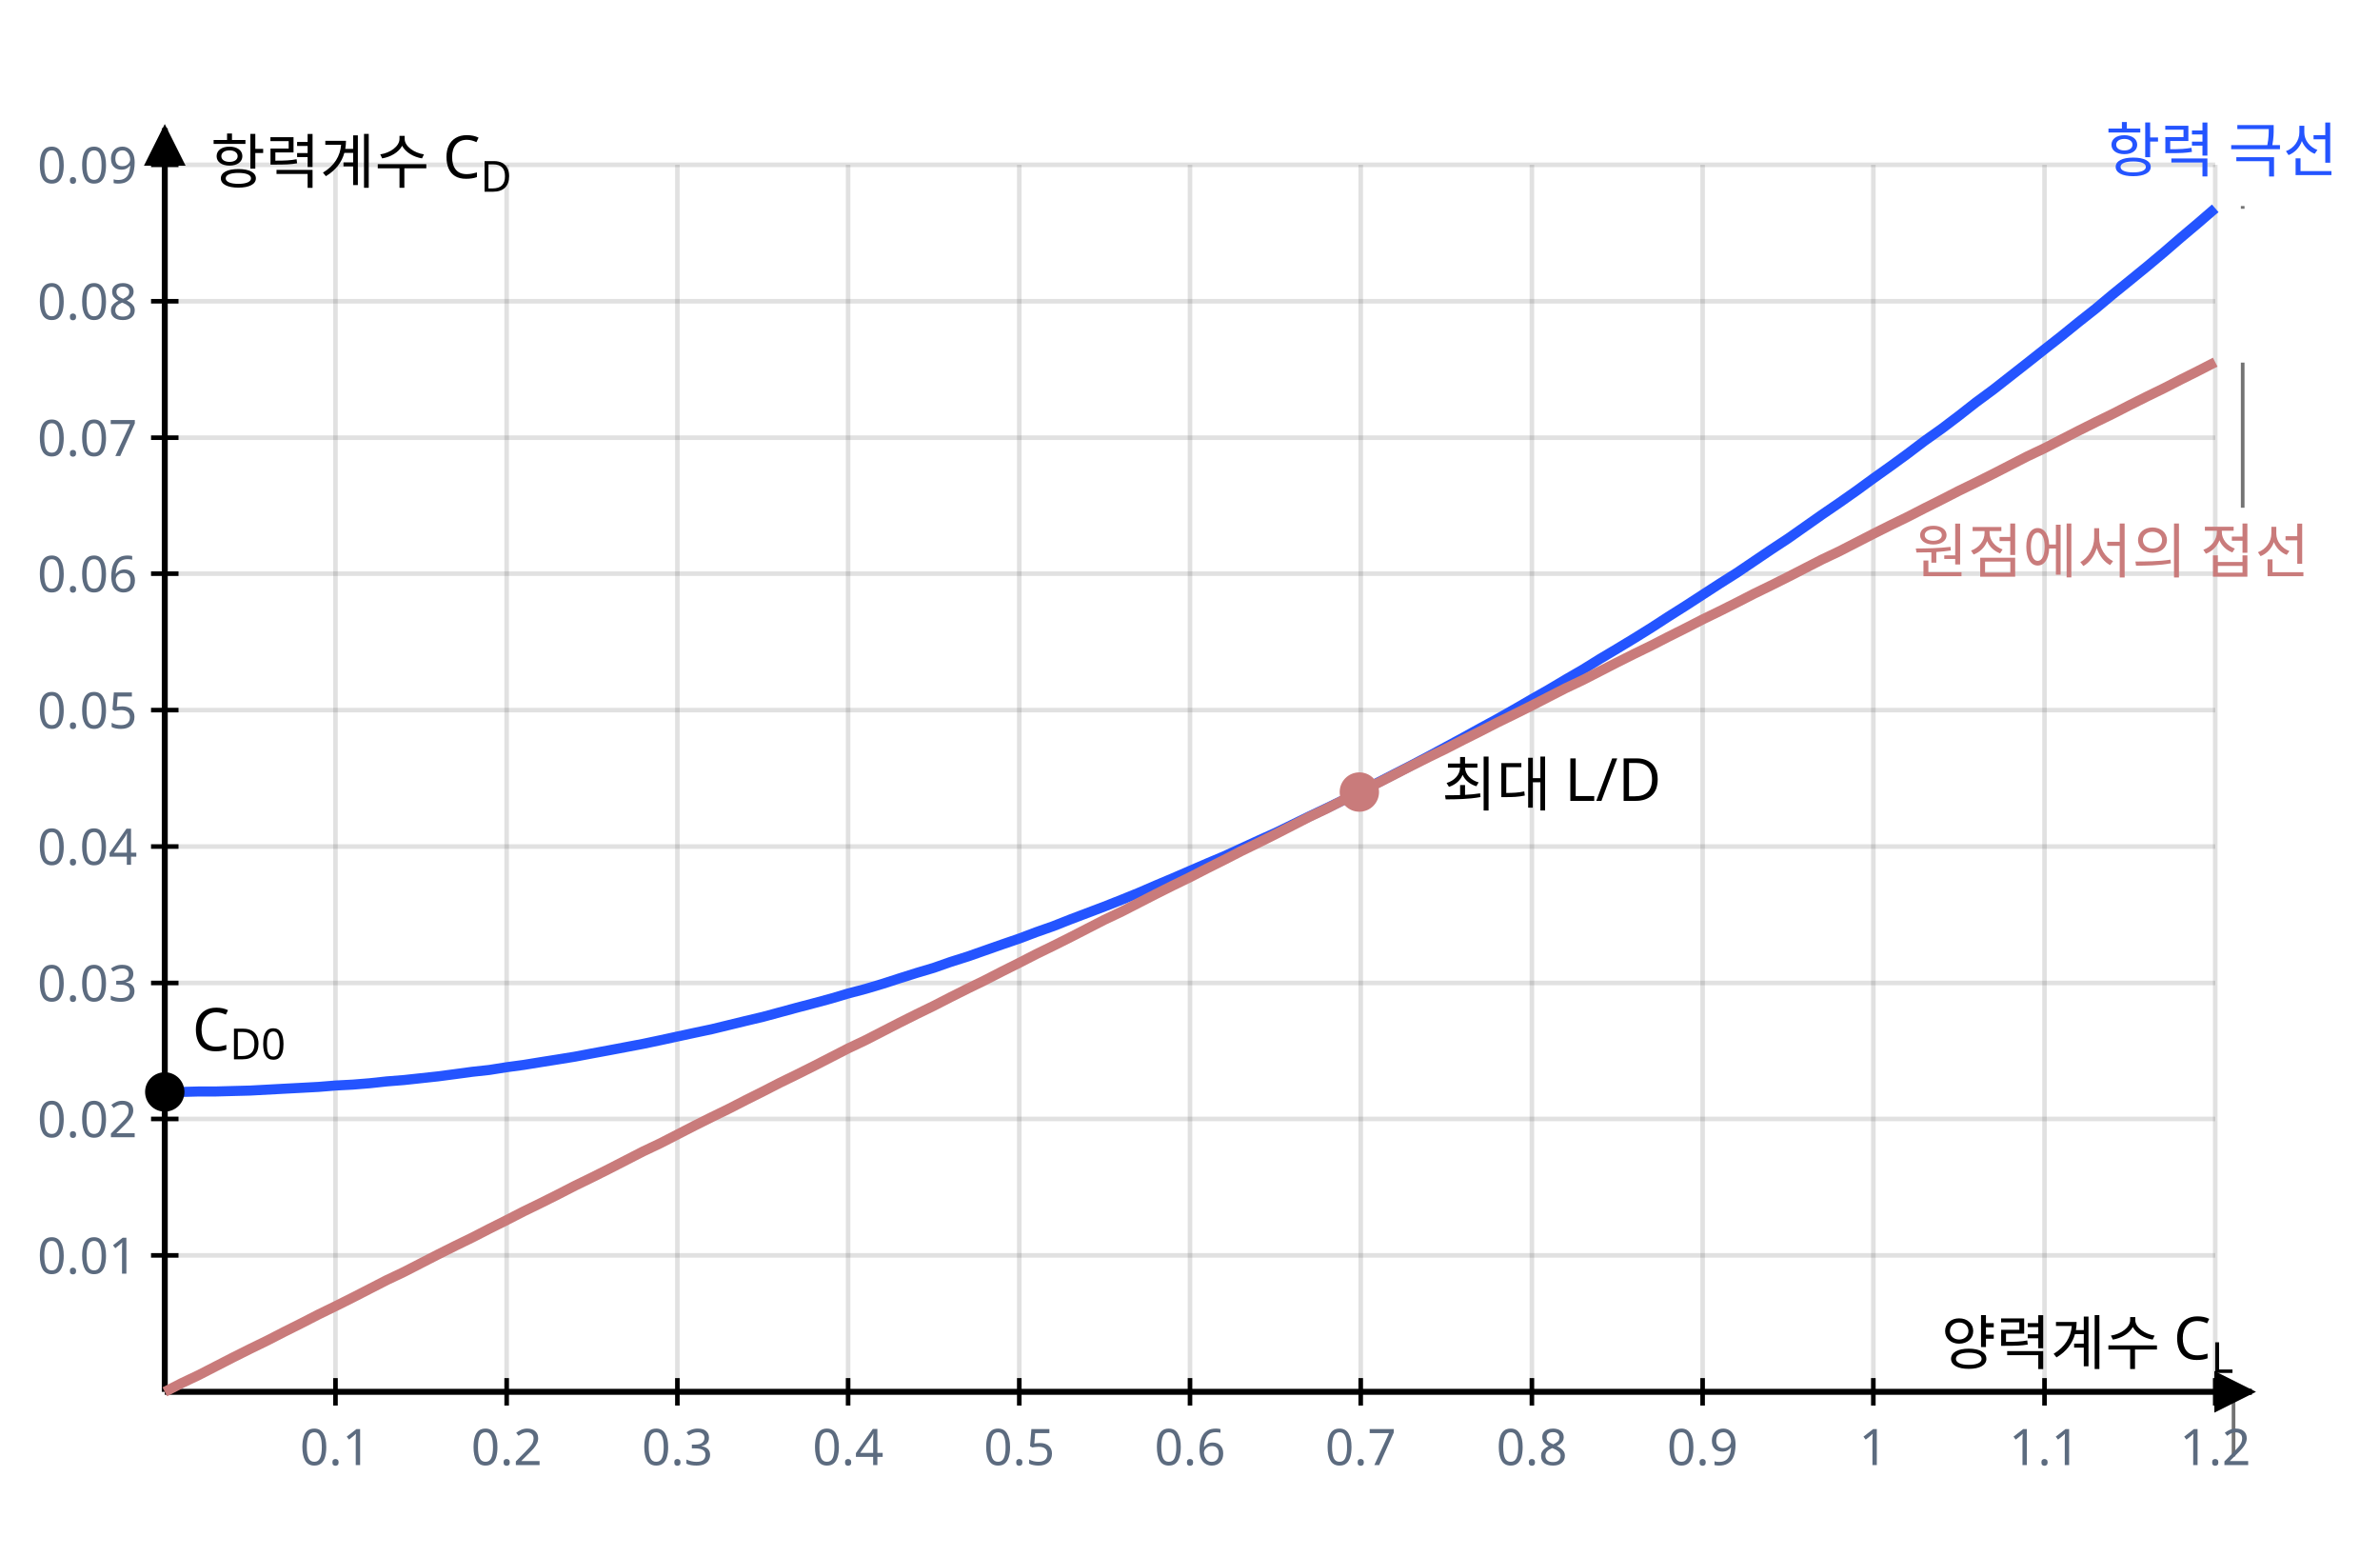
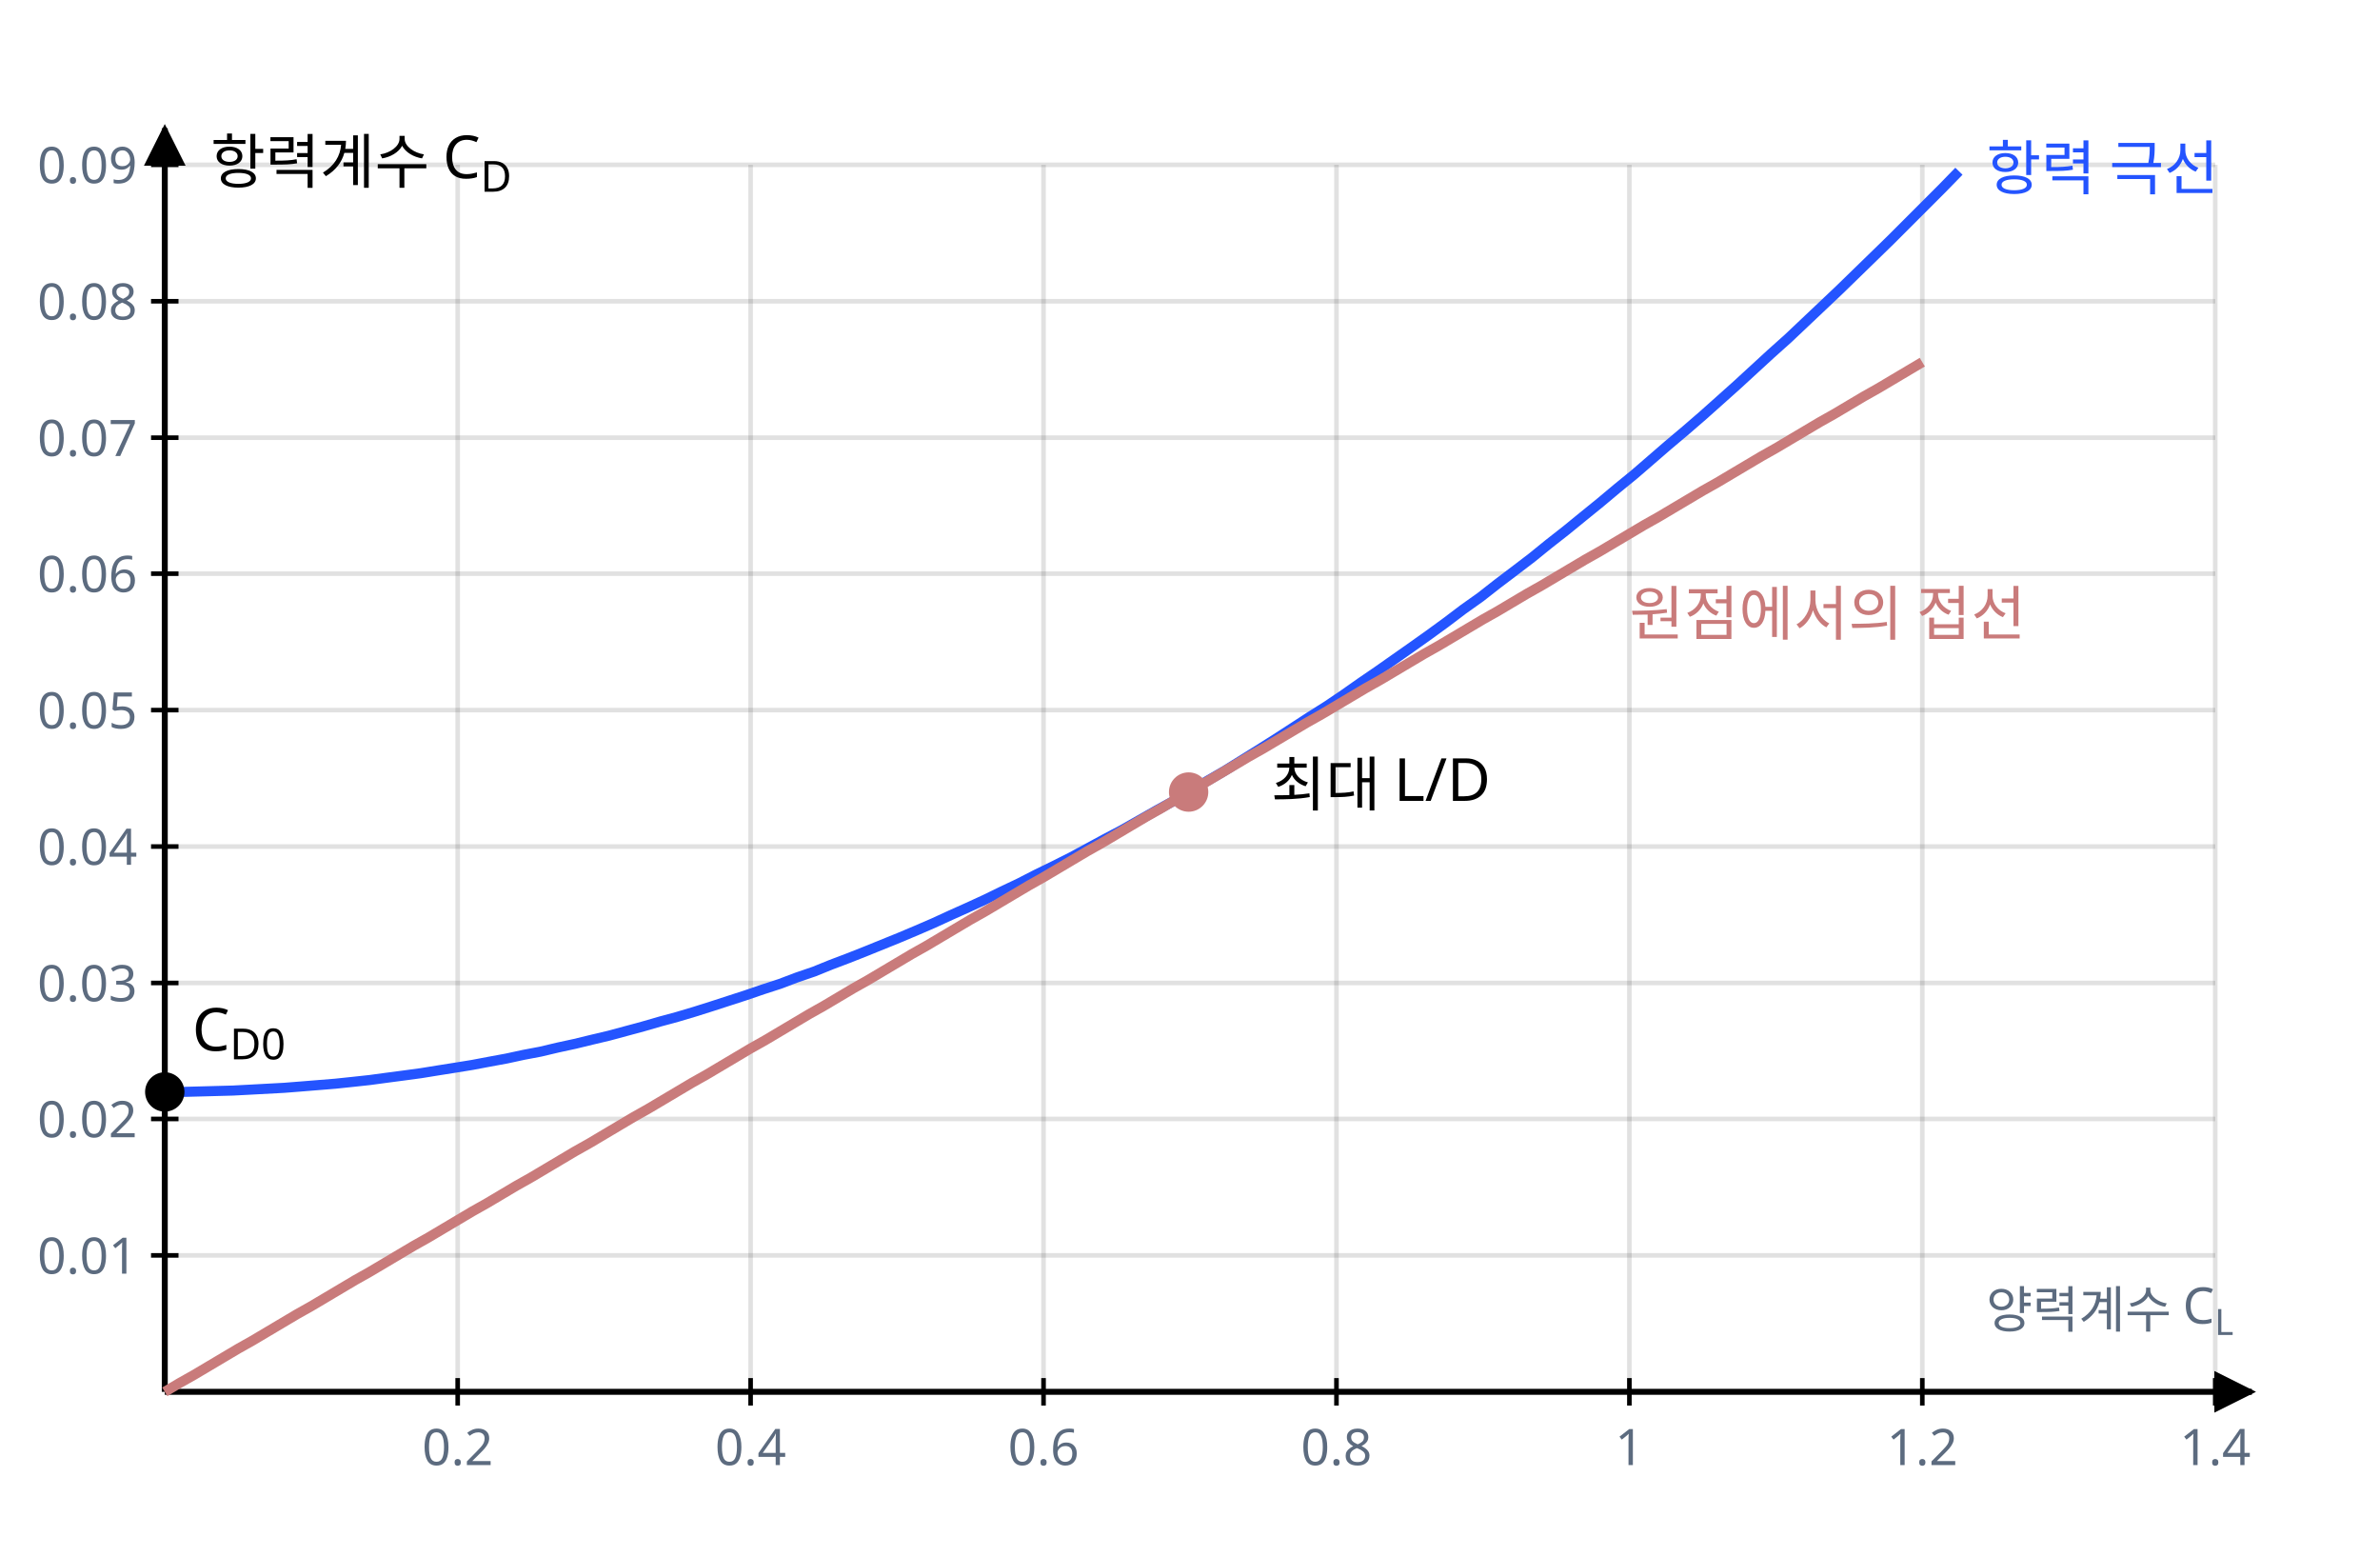
<svg xmlns="http://www.w3.org/2000/svg" class="si si-illus" viewBox="0 0 520 340" style="max-width:520px;color:var(--si-ink,var(--text,#1f2328))" role="img" aria-labelledby="drag-t" font-family="'Pretendard','Noto Sans KR','Apple SD Gothic Neo',sans-serif" font-size="13" fill="currentColor">
  <defs>
    <marker id="drag-ar" viewBox="0 0 10 10" refX="9" refY="5" markerWidth="7" markerHeight="7" orient="auto-start-reverse">
      <path d="M0,0L10,5L0,10z" style="fill:currentColor" />
    </marker>
  </defs>
-   <line x1="488" y1="318.1" x2="488" y2="305.5" class="si-leader" style="stroke:currentColor" stroke-opacity="0.55" stroke-width="0.8" />
-   <line x1="490" y1="45.6" x2="490" y2="45" class="si-leader" style="stroke:currentColor" stroke-opacity="0.55" stroke-width="0.8" />
-   <line x1="490" y1="79.2" x2="490" y2="110.9" class="si-leader" style="stroke:currentColor" stroke-opacity="0.55" stroke-width="0.8" />
  <g class="si-axes">
    <line x1="36" y1="304" x2="36" y2="36" style="stroke:currentColor" stroke-opacity="0.12" stroke-width="1" />
-     <line x1="73.3" y1="304" x2="73.3" y2="36" style="stroke:currentColor" stroke-opacity="0.12" stroke-width="1" />
-     <line x1="73.3" y1="301" x2="73.3" y2="307" style="stroke:currentColor" stroke-width="1" />
-     <text x="73.3" y="320" text-anchor="middle" font-size="11" style="fill:var(--si-general,#5c6b7f)">0.1</text>
-     <line x1="110.7" y1="304" x2="110.7" y2="36" style="stroke:currentColor" stroke-opacity="0.12" stroke-width="1" />
-     <line x1="110.7" y1="301" x2="110.7" y2="307" style="stroke:currentColor" stroke-width="1" />
-     <text x="110.7" y="320" text-anchor="middle" font-size="11" style="fill:var(--si-general,#5c6b7f)">0.2</text>
-     <line x1="148" y1="304" x2="148" y2="36" style="stroke:currentColor" stroke-opacity="0.12" stroke-width="1" />
-     <line x1="148" y1="301" x2="148" y2="307" style="stroke:currentColor" stroke-width="1" />
-     <text x="148" y="320" text-anchor="middle" font-size="11" style="fill:var(--si-general,#5c6b7f)">0.3</text>
-     <line x1="185.3" y1="304" x2="185.3" y2="36" style="stroke:currentColor" stroke-opacity="0.12" stroke-width="1" />
-     <line x1="185.3" y1="301" x2="185.3" y2="307" style="stroke:currentColor" stroke-width="1" />
-     <text x="185.3" y="320" text-anchor="middle" font-size="11" style="fill:var(--si-general,#5c6b7f)">0.4</text>
-     <line x1="222.7" y1="304" x2="222.7" y2="36" style="stroke:currentColor" stroke-opacity="0.12" stroke-width="1" />
-     <line x1="222.7" y1="301" x2="222.7" y2="307" style="stroke:currentColor" stroke-width="1" />
-     <text x="222.7" y="320" text-anchor="middle" font-size="11" style="fill:var(--si-general,#5c6b7f)">0.5</text>
-     <line x1="260" y1="304" x2="260" y2="36" style="stroke:currentColor" stroke-opacity="0.12" stroke-width="1" />
-     <line x1="260" y1="301" x2="260" y2="307" style="stroke:currentColor" stroke-width="1" />
-     <text x="260" y="320" text-anchor="middle" font-size="11" style="fill:var(--si-general,#5c6b7f)">0.6</text>
-     <line x1="297.3" y1="304" x2="297.3" y2="36" style="stroke:currentColor" stroke-opacity="0.12" stroke-width="1" />
-     <line x1="297.3" y1="301" x2="297.3" y2="307" style="stroke:currentColor" stroke-width="1" />
-     <text x="297.3" y="320" text-anchor="middle" font-size="11" style="fill:var(--si-general,#5c6b7f)">0.7</text>
-     <line x1="334.7" y1="304" x2="334.7" y2="36" style="stroke:currentColor" stroke-opacity="0.12" stroke-width="1" />
-     <line x1="334.7" y1="301" x2="334.7" y2="307" style="stroke:currentColor" stroke-width="1" />
-     <text x="334.7" y="320" text-anchor="middle" font-size="11" style="fill:var(--si-general,#5c6b7f)">0.8</text>
-     <line x1="372" y1="304" x2="372" y2="36" style="stroke:currentColor" stroke-opacity="0.12" stroke-width="1" />
-     <line x1="372" y1="301" x2="372" y2="307" style="stroke:currentColor" stroke-width="1" />
-     <text x="372" y="320" text-anchor="middle" font-size="11" style="fill:var(--si-general,#5c6b7f)">0.9</text>
-     <line x1="409.3" y1="304" x2="409.3" y2="36" style="stroke:currentColor" stroke-opacity="0.12" stroke-width="1" />
-     <line x1="409.3" y1="301" x2="409.3" y2="307" style="stroke:currentColor" stroke-width="1" />
-     <text x="409.3" y="320" text-anchor="middle" font-size="11" style="fill:var(--si-general,#5c6b7f)">1</text>
-     <line x1="446.7" y1="304" x2="446.7" y2="36" style="stroke:currentColor" stroke-opacity="0.12" stroke-width="1" />
-     <line x1="446.7" y1="301" x2="446.7" y2="307" style="stroke:currentColor" stroke-width="1" />
-     <text x="446.7" y="320" text-anchor="middle" font-size="11" style="fill:var(--si-general,#5c6b7f)">1.1</text>
+     <line x1="100" y1="304" x2="100" y2="36" style="stroke:currentColor" stroke-opacity="0.12" stroke-width="1" />
+     <line x1="100" y1="301" x2="100" y2="307" style="stroke:currentColor" stroke-width="1" />
+     <text x="100" y="320" text-anchor="middle" font-size="11" style="fill:var(--si-general,#5c6b7f)">0.2</text>
+     <line x1="164" y1="304" x2="164" y2="36" style="stroke:currentColor" stroke-opacity="0.12" stroke-width="1" />
+     <line x1="164" y1="301" x2="164" y2="307" style="stroke:currentColor" stroke-width="1" />
+     <text x="164" y="320" text-anchor="middle" font-size="11" style="fill:var(--si-general,#5c6b7f)">0.4</text>
+     <line x1="228" y1="304" x2="228" y2="36" style="stroke:currentColor" stroke-opacity="0.12" stroke-width="1" />
+     <line x1="228" y1="301" x2="228" y2="307" style="stroke:currentColor" stroke-width="1" />
+     <text x="228" y="320" text-anchor="middle" font-size="11" style="fill:var(--si-general,#5c6b7f)">0.6</text>
+     <line x1="292" y1="304" x2="292" y2="36" style="stroke:currentColor" stroke-opacity="0.12" stroke-width="1" />
+     <line x1="292" y1="301" x2="292" y2="307" style="stroke:currentColor" stroke-width="1" />
+     <text x="292" y="320" text-anchor="middle" font-size="11" style="fill:var(--si-general,#5c6b7f)">0.8</text>
+     <line x1="356" y1="304" x2="356" y2="36" style="stroke:currentColor" stroke-opacity="0.12" stroke-width="1" />
+     <line x1="356" y1="301" x2="356" y2="307" style="stroke:currentColor" stroke-width="1" />
+     <text x="356" y="320" text-anchor="middle" font-size="11" style="fill:var(--si-general,#5c6b7f)">1</text>
+     <line x1="420" y1="304" x2="420" y2="36" style="stroke:currentColor" stroke-opacity="0.12" stroke-width="1" />
+     <line x1="420" y1="301" x2="420" y2="307" style="stroke:currentColor" stroke-width="1" />
+     <text x="420" y="320" text-anchor="middle" font-size="11" style="fill:var(--si-general,#5c6b7f)">1.2</text>
    <line x1="484" y1="304" x2="484" y2="36" style="stroke:currentColor" stroke-opacity="0.12" stroke-width="1" />
    <line x1="484" y1="301" x2="484" y2="307" style="stroke:currentColor" stroke-width="1" />
-     <text x="484" y="320" text-anchor="middle" font-size="11" style="fill:var(--si-general,#5c6b7f)">1.2</text>
+     <text x="484" y="320" text-anchor="middle" font-size="11" style="fill:var(--si-general,#5c6b7f)">1.4</text>
    <line x1="36" y1="304" x2="484" y2="304" style="stroke:currentColor" stroke-opacity="0.12" stroke-width="1" />
    <line x1="36" y1="274.2" x2="484" y2="274.2" style="stroke:currentColor" stroke-opacity="0.12" stroke-width="1" />
    <line x1="33" y1="274.2" x2="39" y2="274.2" style="stroke:currentColor" stroke-width="1" />
    <text x="30" y="278.2" text-anchor="end" font-size="11" style="fill:var(--si-general,#5c6b7f)">0.01</text>
    <line x1="36" y1="244.4" x2="484" y2="244.4" style="stroke:currentColor" stroke-opacity="0.12" stroke-width="1" />
    <line x1="33" y1="244.4" x2="39" y2="244.4" style="stroke:currentColor" stroke-width="1" />
    <text x="30" y="248.4" text-anchor="end" font-size="11" style="fill:var(--si-general,#5c6b7f)">0.02</text>
    <line x1="36" y1="214.7" x2="484" y2="214.7" style="stroke:currentColor" stroke-opacity="0.12" stroke-width="1" />
    <line x1="33" y1="214.7" x2="39" y2="214.7" style="stroke:currentColor" stroke-width="1" />
    <text x="30" y="218.7" text-anchor="end" font-size="11" style="fill:var(--si-general,#5c6b7f)">0.03</text>
    <line x1="36" y1="184.9" x2="484" y2="184.9" style="stroke:currentColor" stroke-opacity="0.12" stroke-width="1" />
    <line x1="33" y1="184.9" x2="39" y2="184.9" style="stroke:currentColor" stroke-width="1" />
    <text x="30" y="188.9" text-anchor="end" font-size="11" style="fill:var(--si-general,#5c6b7f)">0.04</text>
    <line x1="36" y1="155.1" x2="484" y2="155.1" style="stroke:currentColor" stroke-opacity="0.12" stroke-width="1" />
    <line x1="33" y1="155.1" x2="39" y2="155.1" style="stroke:currentColor" stroke-width="1" />
    <text x="30" y="159.1" text-anchor="end" font-size="11" style="fill:var(--si-general,#5c6b7f)">0.05</text>
    <line x1="36" y1="125.3" x2="484" y2="125.3" style="stroke:currentColor" stroke-opacity="0.12" stroke-width="1" />
    <line x1="33" y1="125.3" x2="39" y2="125.3" style="stroke:currentColor" stroke-width="1" />
    <text x="30" y="129.3" text-anchor="end" font-size="11" style="fill:var(--si-general,#5c6b7f)">0.06</text>
    <line x1="36" y1="95.6" x2="484" y2="95.6" style="stroke:currentColor" stroke-opacity="0.12" stroke-width="1" />
    <line x1="33" y1="95.6" x2="39" y2="95.6" style="stroke:currentColor" stroke-width="1" />
    <text x="30" y="99.6" text-anchor="end" font-size="11" style="fill:var(--si-general,#5c6b7f)">0.07</text>
    <line x1="36" y1="65.8" x2="484" y2="65.8" style="stroke:currentColor" stroke-opacity="0.12" stroke-width="1" />
    <line x1="33" y1="65.8" x2="39" y2="65.8" style="stroke:currentColor" stroke-width="1" />
    <text x="30" y="69.8" text-anchor="end" font-size="11" style="fill:var(--si-general,#5c6b7f)">0.08</text>
    <line x1="36" y1="36" x2="484" y2="36" style="stroke:currentColor" stroke-opacity="0.12" stroke-width="1" />
    <line x1="33" y1="36" x2="39" y2="36" style="stroke:currentColor" stroke-width="1" />
    <text x="30" y="40" text-anchor="end" font-size="11" style="fill:var(--si-general,#5c6b7f)">0.09</text>
    <line x1="36" y1="304" x2="492" y2="304" style="stroke:currentColor" stroke-width="1.3" marker-end="url(#drag-ar)" />
    <line x1="36" y1="304" x2="36" y2="28" style="stroke:currentColor" stroke-width="1.3" marker-end="url(#drag-ar)" />
-     <text x="488" y="298" text-anchor="end">양력계수 C<tspan baseline-shift="sub" font-size="72%">L</tspan>
-     </text>
+     <text x="500" y="322" text-anchor="end"> </text>
    <text x="46" y="40">항력계수 C<tspan baseline-shift="sub" font-size="72%">D</tspan>
    </text>
  </g>
-   <polyline points="36,238.5 39.7,238.5 43.5,238.4 47.2,238.4 50.9,238.3 54.7,238.2 58.4,238 62.1,237.8 65.9,237.6 69.6,237.4 73.3,237.1 77.1,236.9 80.8,236.6 84.5,236.2 88.3,235.9 92,235.5 95.7,235.1 99.5,234.6 103.2,234.1 106.9,233.7 110.7,233.1 114.4,232.6 118.1,232 121.9,231.4 125.6,230.8 129.3,230.1 133.1,229.4 136.8,228.7 140.5,228 144.3,227.2 148,226.4 151.7,225.6 155.5,224.8 159.2,223.9 162.9,223 166.7,222.1 170.4,221.1 174.1,220.1 177.9,219.1 181.6,218.1 185.3,217 189.1,216 192.8,214.9 196.5,213.7 200.3,212.5 204,211.4 207.7,210.1 211.5,208.9 215.2,207.6 218.9,206.3 222.7,205 226.4,203.6 230.1,202.3 233.9,200.8 237.6,199.4 241.3,198 245.1,196.5 248.8,195 252.5,193.4 256.3,191.8 260,190.2 263.7,188.6 267.5,187 271.2,185.3 274.9,183.6 278.7,181.9 282.4,180.1 286.1,178.3 289.9,176.5 293.6,174.7 297.3,172.8 301.1,170.9 304.8,169 308.5,167.1 312.3,165.1 316,163.1 319.7,161.1 323.5,159 327.2,157 330.9,154.9 334.7,152.7 338.4,150.6 342.1,148.4 345.9,146.2 349.6,143.9 353.3,141.7 357.1,139.4 360.8,137.1 364.5,134.7 368.3,132.3 372,129.9 375.7,127.5 379.5,125.1 383.2,122.6 386.9,120.1 390.7,117.6 394.4,115 398.1,112.4 401.9,109.8 405.6,107.2 409.3,104.5 413.1,101.8 416.8,99.1 420.5,96.3 424.3,93.6 428,90.8 431.7,87.9 435.5,85.1 439.2,82.2 442.9,79.3 446.7,76.3 450.4,73.4 454.1,70.4 457.9,67.4 461.6,64.3 465.3,61.3 469.1,58.2 472.8,55.1 476.5,51.9 480.3,48.7 484,45.5" style="stroke:var(--si-accent,#2454ff);fill:none" stroke-width="2.2" />
-   <text x="460" y="37.5" style="fill:var(--si-accent,#2454ff)">항력 극선</text>
-   <polyline points="36,304 39.7,302.1 43.5,300.3 47.2,298.4 50.9,296.5 54.7,294.6 58.4,292.8 62.1,290.9 65.9,289 69.6,287.1 73.3,285.3 77.1,283.4 80.8,281.5 84.5,279.6 88.3,277.8 92,275.9 95.7,274 99.5,272.1 103.2,270.3 106.9,268.4 110.7,266.5 114.4,264.6 118.1,262.8 121.9,260.9 125.6,259 129.3,257.2 133.1,255.3 136.8,253.4 140.5,251.5 144.3,249.7 148,247.8 151.7,245.9 155.5,244 159.2,242.2 162.9,240.3 166.7,238.4 170.4,236.5 174.1,234.7 177.9,232.8 181.6,230.9 185.3,229 189.1,227.2 192.8,225.3 196.5,223.4 200.3,221.5 204,219.7 207.7,217.8 211.5,215.9 215.2,214.1 218.9,212.2 222.7,210.3 226.4,208.4 230.1,206.6 233.9,204.7 237.6,202.8 241.3,200.9 245.1,199.1 248.8,197.2 252.5,195.3 256.3,193.4 260,191.6 263.7,189.7 267.5,187.8 271.2,185.9 274.9,184.1 278.7,182.2 282.4,180.3 286.1,178.4 289.9,176.6 293.6,174.7 297.3,172.8 301.1,171 304.8,169.1 308.5,167.2 312.3,165.3 316,163.5 319.7,161.6 323.5,159.7 327.2,157.8 330.9,156 334.7,154.1 338.4,152.2 342.1,150.3 345.9,148.5 349.6,146.6 353.3,144.7 357.1,142.8 360.8,141 364.5,139.1 368.3,137.2 372,135.3 375.7,133.5 379.5,131.6 383.2,129.7 386.9,127.9 390.7,126 394.4,124.1 398.1,122.2 401.9,120.4 405.6,118.5 409.3,116.6 413.1,114.7 416.8,112.9 420.5,111 424.3,109.1 428,107.2 431.7,105.4 435.5,103.5 439.2,101.6 442.9,99.7 446.7,97.9 450.4,96 454.1,94.1 457.9,92.2 461.6,90.4 465.3,88.5 469.1,86.6 472.8,84.8 476.5,82.9 480.3,81 484,79.1" style="stroke:var(--si-rose-s,#c97b7b);fill:none" stroke-width="2.2" />
-   <text x="418" y="125.1" style="fill:var(--si-rose-s,#c97b7b)">원점에서의 접선</text>
-   <circle cx="297" cy="173" r="3.5" style="stroke:var(--si-rose-s,#c97b7b);fill:var(--si-rose-s,#c97b7b)" stroke-width="1.6" />
-   <text x="315" y="176">최대 L/D</text>
+   <polyline points="36,238.5 39.7,238.5 43.5,238.4 47.2,238.3 50.9,238.2 54.7,238 58.4,237.8 62.1,237.6 65.9,237.3 69.6,237 73.3,236.7 77.1,236.3 80.8,235.9 84.5,235.4 88.3,234.9 92,234.4 95.7,233.8 99.5,233.2 103.2,232.6 106.9,231.9 110.7,231.2 114.4,230.4 118.1,229.7 121.9,228.8 125.6,228 129.3,227.1 133.1,226.2 136.8,225.2 140.5,224.2 144.3,223.1 148,222.1 151.7,221 155.5,219.8 159.2,218.6 162.9,217.4 166.7,216.1 170.4,214.9 174.1,213.5 177.9,212.2 181.6,210.7 185.3,209.3 189.1,207.8 192.8,206.3 196.5,204.8 200.3,203.2 204,201.6 207.7,199.9 211.5,198.2 215.2,196.5 218.9,194.7 222.7,192.9 226.4,191 230.1,189.2 233.9,187.3 237.6,185.3 241.3,183.3 245.1,181.3 248.8,179.2 252.5,177.1 256.3,175 260,172.8 263.7,170.6 267.5,168.4 271.2,166.1 274.9,163.8 278.7,161.4 282.4,159 286.1,156.6 289.9,154.2 293.6,151.7 297.3,149.1 301.1,146.5 304.8,143.9 308.5,141.3 312.3,138.6 316,135.9 319.7,133.1 323.5,130.4 327.2,127.5 330.9,124.7 334.7,121.8 338.4,118.8 342.1,115.9 345.9,112.8 349.6,109.8 353.3,106.7 357.1,103.6 360.8,100.4 364.5,97.2 368.3,94 372,90.8 375.7,87.5 379.5,84.1 383.2,80.7 386.9,77.3 390.7,73.9 394.4,70.4 398.1,66.9 401.9,63.3 405.6,59.7 409.3,56.1 413.1,52.4 416.8,48.7 420.5,45 424.3,41.2 428,37.4" style="stroke:var(--si-accent,#2454ff);fill:none" stroke-width="2.2" />
+   <text x="434" y="41.4" style="fill:var(--si-accent,#2454ff)">항력 극선</text>
+   <polyline points="36,304 39.2,302.1 42.4,300.3 45.6,298.4 48.8,296.5 52,294.6 55.2,292.8 58.4,290.9 61.6,289 64.8,287.1 68,285.3 71.2,283.4 74.4,281.5 77.6,279.6 80.8,277.8 84,275.9 87.2,274 90.4,272.1 93.6,270.3 96.8,268.4 100,266.5 103.2,264.6 106.4,262.8 109.6,260.9 112.8,259 116,257.2 119.2,255.3 122.4,253.4 125.6,251.5 128.8,249.7 132,247.8 135.2,245.9 138.4,244 141.6,242.2 144.8,240.3 148,238.4 151.2,236.5 154.4,234.7 157.6,232.8 160.8,230.9 164,229 167.2,227.2 170.4,225.3 173.6,223.4 176.8,221.5 180,219.7 183.2,217.8 186.4,215.9 189.6,214.1 192.8,212.2 196,210.3 199.2,208.4 202.4,206.6 205.6,204.7 208.8,202.8 212,200.9 215.2,199.1 218.4,197.2 221.6,195.3 224.8,193.4 228,191.6 231.2,189.7 234.4,187.8 237.6,185.9 240.8,184.1 244,182.2 247.2,180.3 250.4,178.4 253.6,176.6 256.8,174.7 260,172.8 263.2,171 266.4,169.1 269.6,167.2 272.8,165.3 276,163.5 279.2,161.6 282.4,159.7 285.6,157.8 288.8,156 292,154.1 295.2,152.2 298.4,150.3 301.6,148.5 304.8,146.6 308,144.7 311.2,142.8 314.4,141 317.6,139.1 320.8,137.2 324,135.3 327.2,133.5 330.4,131.6 333.6,129.7 336.8,127.9 340,126 343.2,124.1 346.4,122.2 349.6,120.4 352.8,118.5 356,116.6 359.2,114.7 362.4,112.9 365.6,111 368.8,109.1 372,107.2 375.2,105.4 378.4,103.5 381.6,101.6 384.8,99.7 388,97.9 391.2,96 394.4,94.1 397.6,92.2 400.8,90.4 404,88.5 407.2,86.6 410.4,84.8 413.6,82.9 416.8,81 420,79.1" style="stroke:var(--si-rose-s,#c97b7b);fill:none" stroke-width="2.2" />
+   <text x="356" y="138.7" style="fill:var(--si-rose-s,#c97b7b)">원점에서의 접선</text>
+   <circle cx="259.7" cy="173" r="3.5" style="stroke:var(--si-rose-s,#c97b7b);fill:var(--si-rose-s,#c97b7b)" stroke-width="1.6" />
+   <text x="277.7" y="176">최대 L/D</text>
  <circle cx="36" cy="238.5" r="3.5" style="stroke:currentColor;fill:currentColor" stroke-width="1.6" />
  <text x="42" y="229.5">C<tspan baseline-shift="sub" font-size="72%">D0</tspan>
  </text>
+   <text x="488" y="290" text-anchor="end" font-size="11" style="fill:var(--si-general,#5c6b7f)">양력계수 C<tspan baseline-shift="sub" font-size="72%">L</tspan>
+   </text>
</svg>
